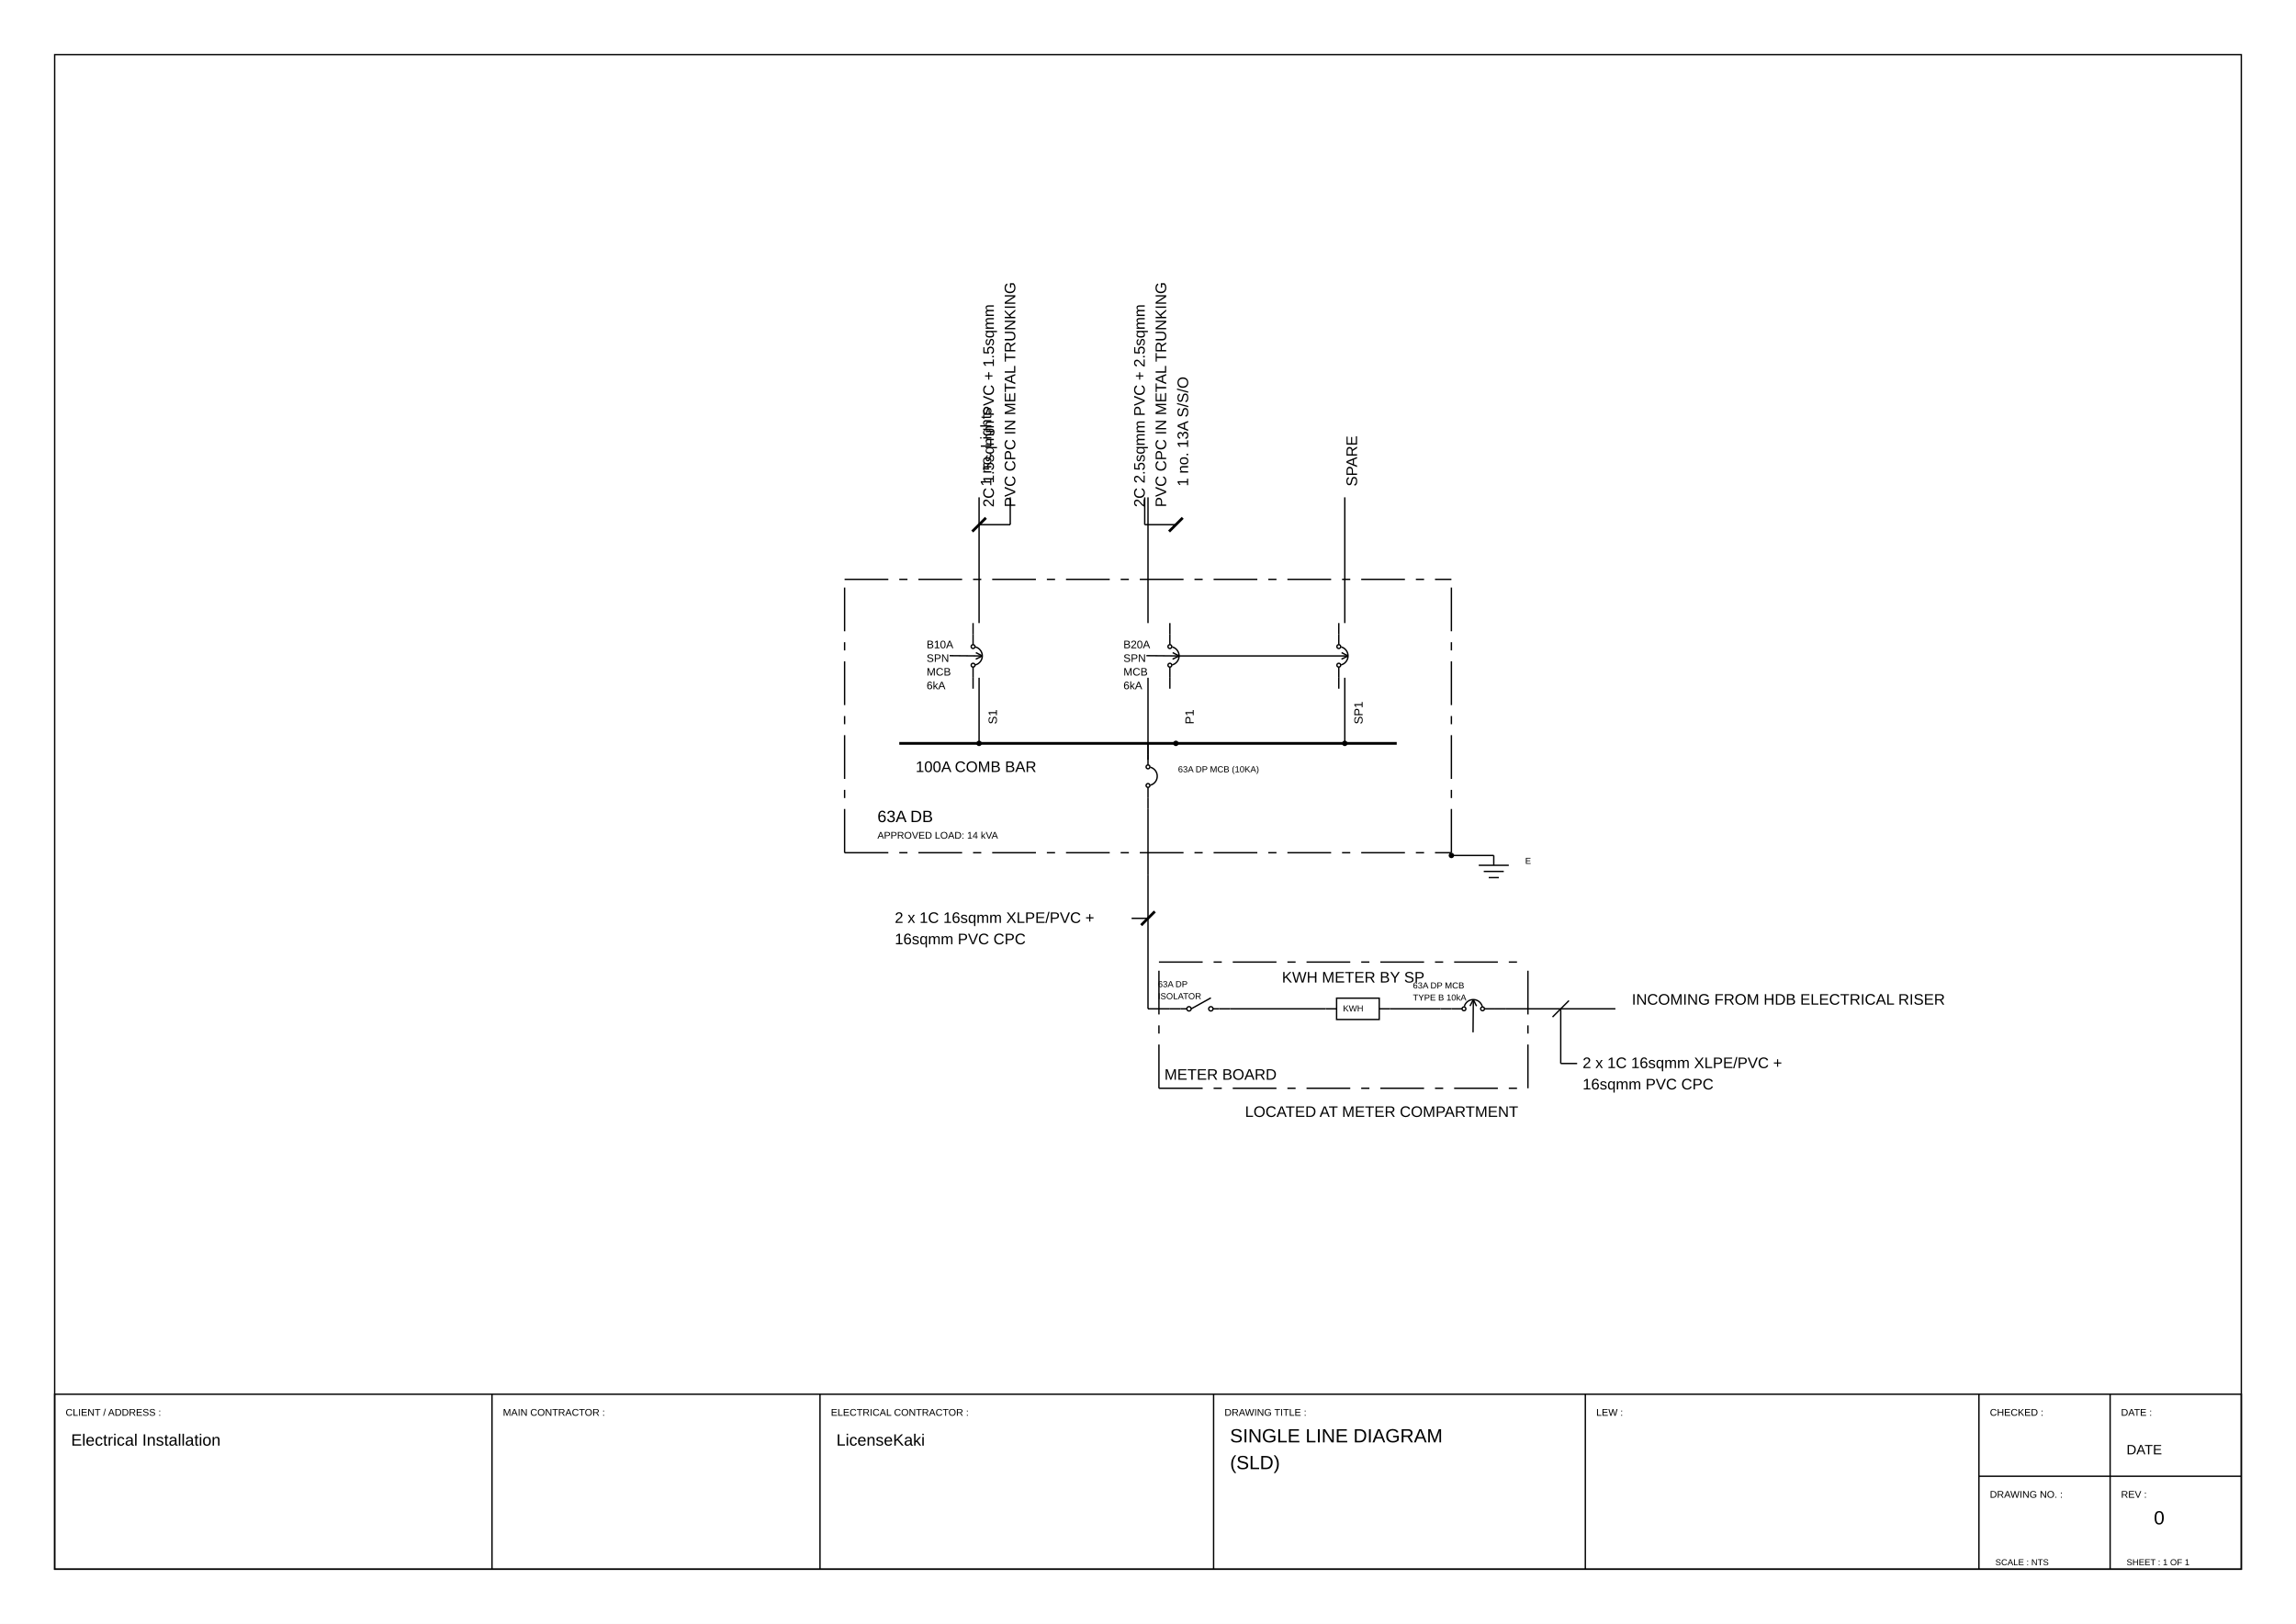
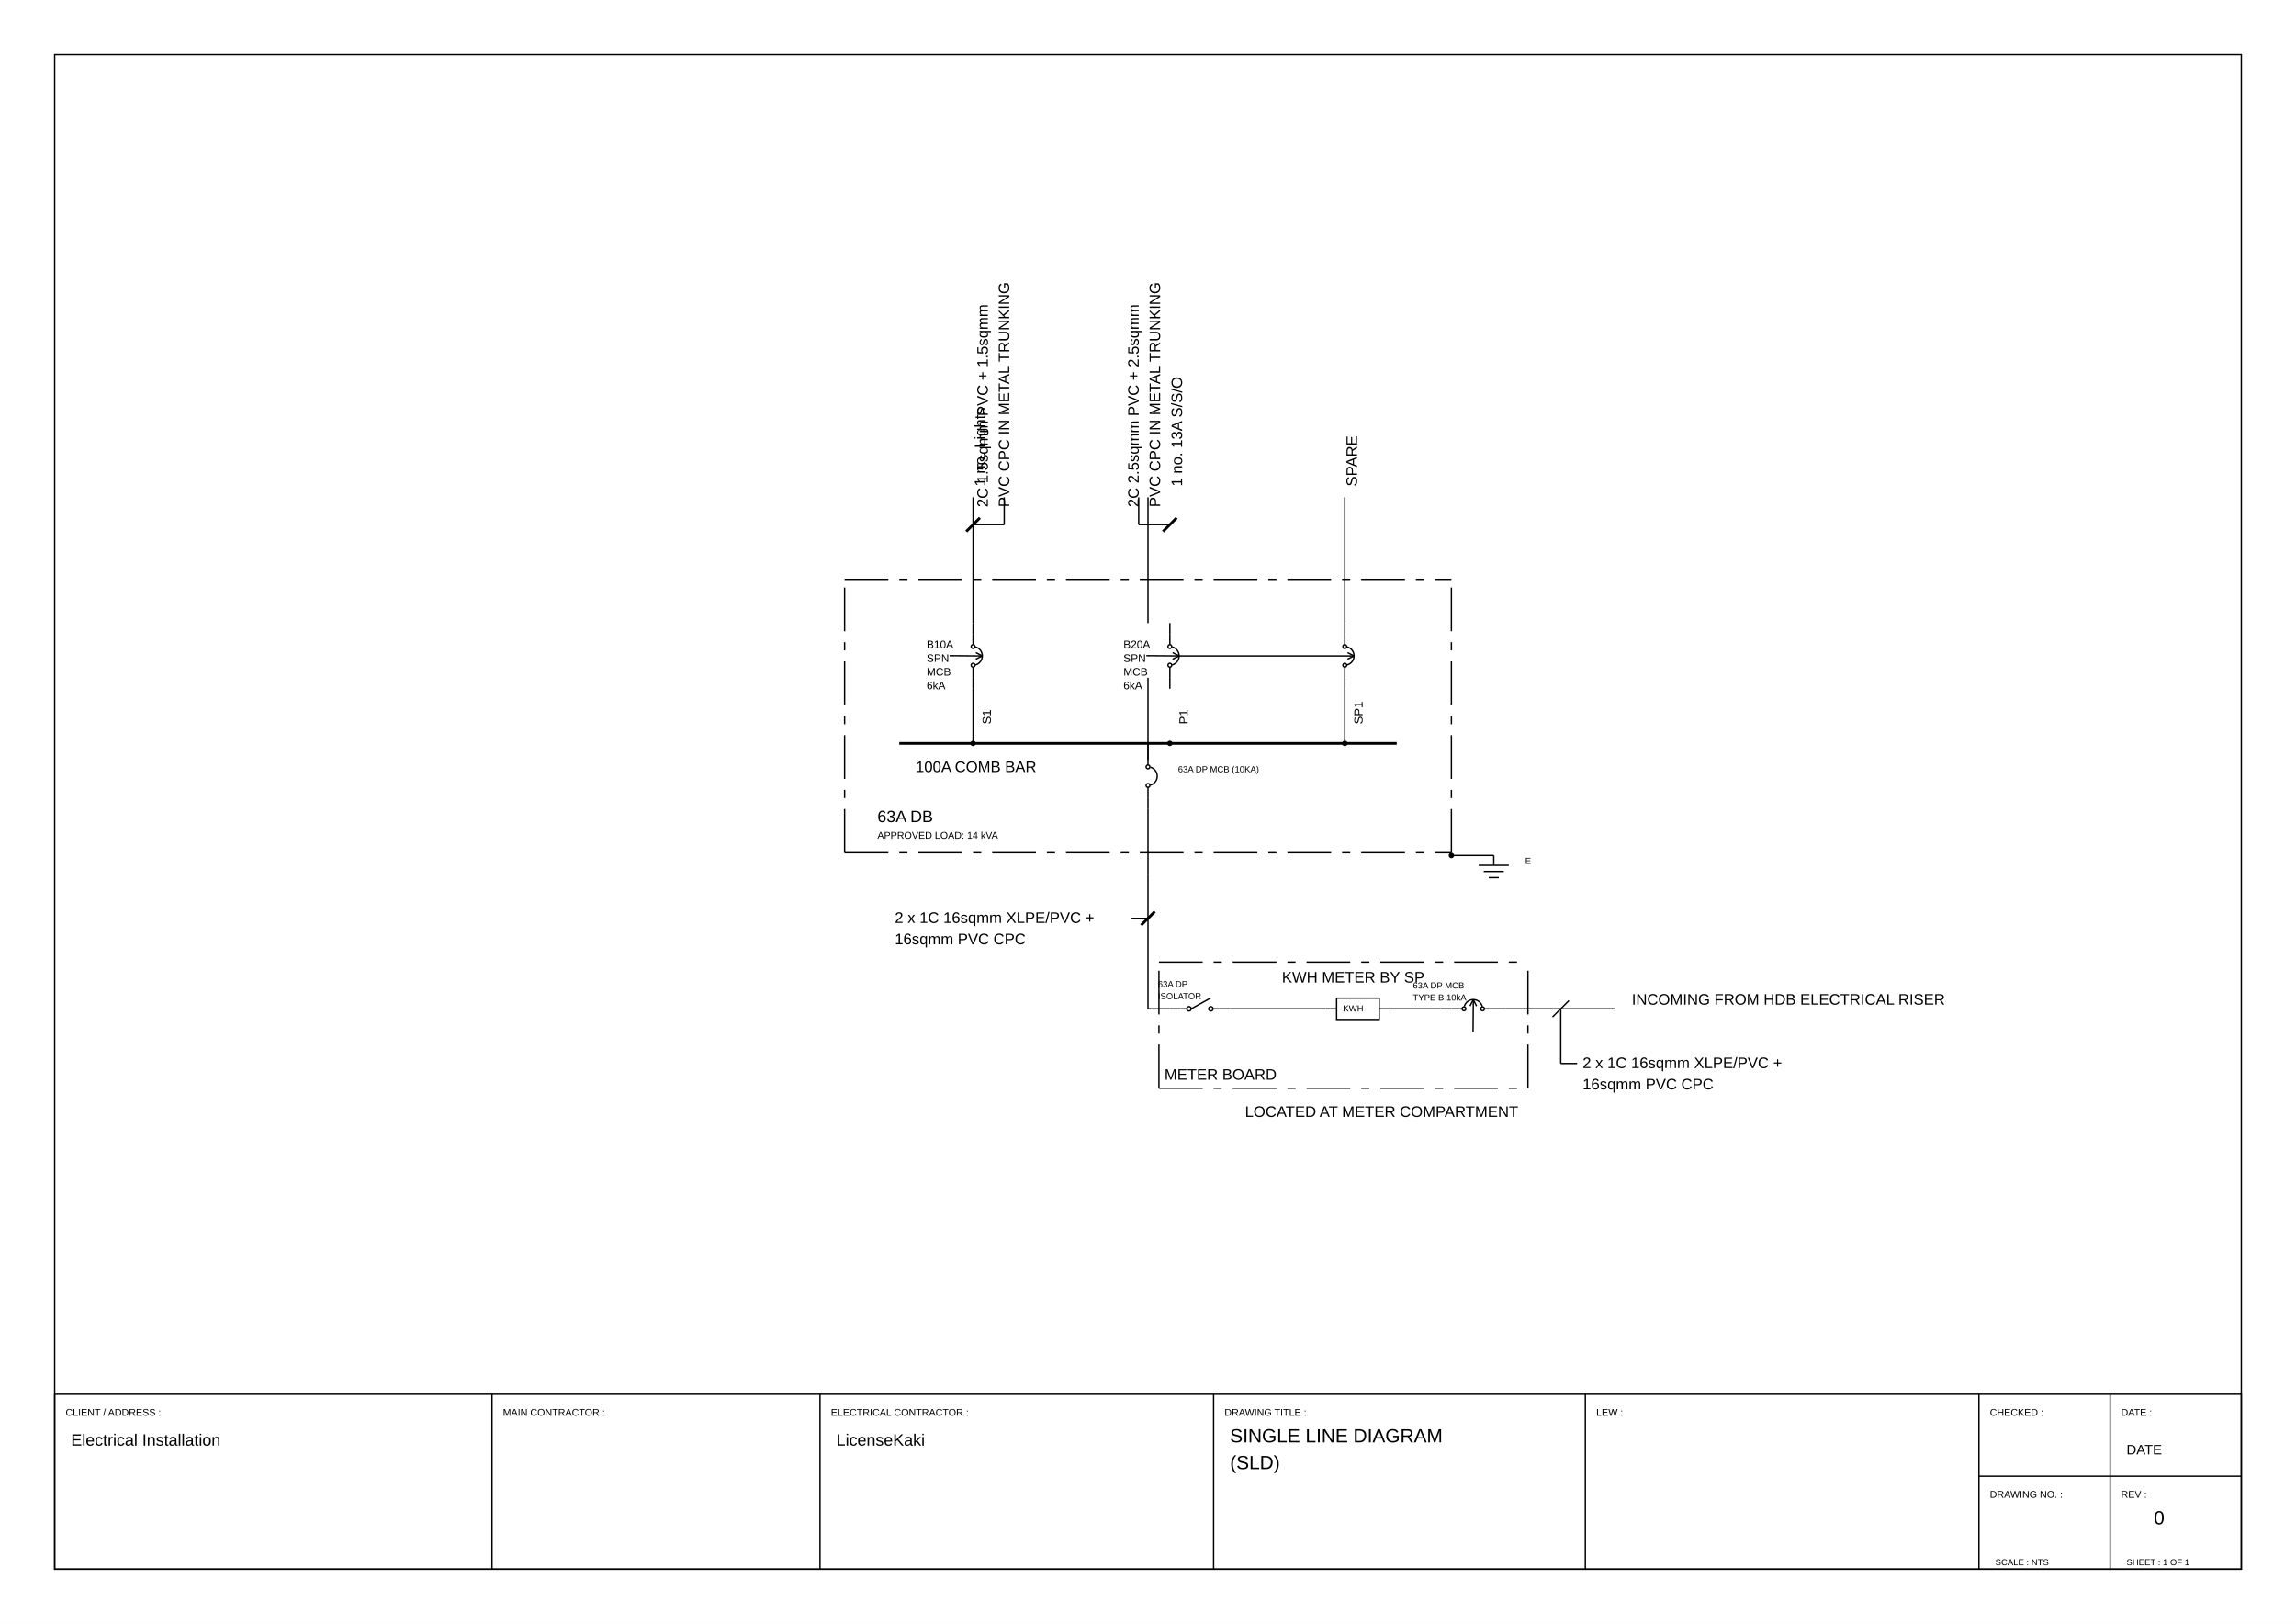
<svg xmlns="http://www.w3.org/2000/svg" viewBox="0 0 420.0 297.0" width="420.0mm" height="297.0mm">
  <rect width="420.0" height="297.0" fill="white" />
  <polygon points="10.00,287.00 410.00,287.00 410.00,10.00 10.00,10.00" stroke="#000000" stroke-width="0.25" fill="none" />
  <polygon points="10.00,287.00 410.00,287.00 410.00,255.00 10.00,255.00" stroke="#000000" stroke-width="0.25" fill="none" />
  <line x1="90.00" y1="255.00" x2="90.00" y2="287.00" stroke="#000000" stroke-width="0.25" fill="none" />
  <line x1="150.00" y1="255.00" x2="150.00" y2="287.00" stroke="#000000" stroke-width="0.25" fill="none" />
  <line x1="222.00" y1="255.00" x2="222.00" y2="287.00" stroke="#000000" stroke-width="0.25" fill="none" />
  <line x1="290.00" y1="255.00" x2="290.00" y2="287.00" stroke="#000000" stroke-width="0.25" fill="none" />
  <line x1="362.00" y1="255.00" x2="362.00" y2="287.00" stroke="#000000" stroke-width="0.25" fill="none" />
  <line x1="362.00" y1="270.00" x2="410.00" y2="270.00" stroke="#000000" stroke-width="0.25" fill="none" />
  <line x1="386.00" y1="255.00" x2="386.00" y2="287.00" stroke="#000000" stroke-width="0.25" fill="none" />
  <text x="12.00" y="258.94" font-family="Arial, Helvetica, sans-serif" font-size="1.8" fill="#000000">CLIENT / ADDRESS :</text>
  <text x="92.00" y="258.94" font-family="Arial, Helvetica, sans-serif" font-size="1.8" fill="#000000">MAIN CONTRACTOR :</text>
  <text x="152.00" y="258.94" font-family="Arial, Helvetica, sans-serif" font-size="1.8" fill="#000000">ELECTRICAL CONTRACTOR :</text>
  <text x="224.00" y="258.94" font-family="Arial, Helvetica, sans-serif" font-size="1.8" fill="#000000">DRAWING TITLE :</text>
  <text x="292.00" y="258.94" font-family="Arial, Helvetica, sans-serif" font-size="1.8" fill="#000000">LEW :</text>
  <text x="364.00" y="258.94" font-family="Arial, Helvetica, sans-serif" font-size="1.8" fill="#000000">CHECKED :</text>
  <text x="388.00" y="258.94" font-family="Arial, Helvetica, sans-serif" font-size="1.8" fill="#000000">DATE :</text>
  <text x="364.00" y="273.94" font-family="Arial, Helvetica, sans-serif" font-size="1.8" fill="#000000">DRAWING NO. :</text>
  <text x="388.00" y="273.94" font-family="Arial, Helvetica, sans-serif" font-size="1.8" fill="#000000">REV :</text>
  <circle cx="217.50" cy="184.51" r="0.40" stroke="#000000" stroke-width="0.25" fill="none" />
  <line x1="217.90" y1="184.51" x2="221.50" y2="182.51" stroke="#000000" stroke-width="0.25" fill="none" />
  <circle cx="221.50" cy="184.51" r="0.40" stroke="#000000" stroke-width="0.25" fill="none" />
  <line x1="221.90" y1="184.51" x2="223.00" y2="184.51" stroke="#000000" stroke-width="0.25" fill="none" />
  <line x1="216.00" y1="184.51" x2="217.10" y2="184.51" stroke="#000000" stroke-width="0.25" fill="none" />
  <line x1="223.00" y1="184.51" x2="225.00" y2="184.51" stroke="#000000" stroke-width="0.25" fill="none" />
  <line x1="216.00" y1="184.51" x2="214.00" y2="184.51" stroke="#000000" stroke-width="0.25" fill="none" />
  <text x="211.82" y="180.54" font-family="Arial, Helvetica, sans-serif" font-size="1.6" fill="#000000">
    <tspan x="211.82">63A DP</tspan>
    <tspan x="211.82" dy="2.2">ISOLATOR</tspan>
  </text>
  <polygon points="244.50,186.46 252.30,186.46 252.30,182.56 244.50,182.56" stroke="#000000" stroke-width="0.25" fill="none" />
  <text x="245.67" y="184.99" font-family="Arial, Helvetica, sans-serif" font-size="1.6" fill="#000000">KWH</text>
  <line x1="252.30" y1="184.51" x2="254.30" y2="184.51" stroke="#000000" stroke-width="0.25" fill="none" />
  <line x1="244.50" y1="184.51" x2="242.50" y2="184.51" stroke="#000000" stroke-width="0.25" fill="none" />
  <text x="234.50" y="179.70" font-family="Arial, Helvetica, sans-serif" font-size="2.8" fill="#000000">KWH METER BY SP</text>
  <circle cx="267.80" cy="184.51" r="0.35" stroke="#000000" stroke-width="0.25" fill="none" />
  <circle cx="271.20" cy="184.51" r="0.35" stroke="#000000" stroke-width="0.25" fill="none" />
  <path d="M 271.15,184.10 A 1.70,1.70 0 0,0 267.86,184.08" stroke="#000000" stroke-width="0.25" fill="none" />
  <line x1="269.46" y1="188.81" x2="269.51" y2="182.81" stroke="#000000" stroke-width="0.25" fill="none" />
  <line x1="269.51" y1="182.81" x2="270.10" y2="184.02" stroke="#000000" stroke-width="0.25" fill="none" />
  <line x1="269.51" y1="182.81" x2="268.90" y2="184.00" stroke="#000000" stroke-width="0.25" fill="none" />
  <line x1="271.55" y1="184.51" x2="273.50" y2="184.51" stroke="#000000" stroke-width="0.25" fill="none" />
  <line x1="265.50" y1="184.51" x2="267.45" y2="184.51" stroke="#000000" stroke-width="0.25" fill="none" />
  <line x1="273.50" y1="184.51" x2="275.50" y2="184.51" stroke="#000000" stroke-width="0.25" fill="none" />
  <line x1="265.50" y1="184.51" x2="263.50" y2="184.51" stroke="#000000" stroke-width="0.25" fill="none" />
  <text x="258.46" y="180.79" font-family="Arial, Helvetica, sans-serif" font-size="1.6" fill="#000000">
    <tspan x="258.46">63A DP MCB</tspan>
    <tspan x="258.46" dy="2.2">TYPE B 10kA</tspan>
  </text>
  <text x="298.50" y="183.75" font-family="Arial, Helvetica, sans-serif" font-size="2.8" fill="#000000">INCOMING FROM HDB ELECTRICAL RISER</text>
  <text x="289.50" y="195.35" font-family="Arial, Helvetica, sans-serif" font-size="2.8" fill="#000000">
    <tspan x="289.50">2 x 1C 16sqmm XLPE/PVC +</tspan>
    <tspan x="289.50" dy="3.9">16sqmm PVC CPC</tspan>
  </text>
  <text x="163.68" y="168.80" font-family="Arial, Helvetica, sans-serif" font-size="2.8" fill="#000000">
    <tspan x="163.68">2 x 1C 16sqmm XLPE/PVC +</tspan>
    <tspan x="163.68" dy="3.9">16sqmm PVC CPC</tspan>
  </text>
  <text x="213.00" y="197.48" font-family="Arial, Helvetica, sans-serif" font-size="2.8" fill="#000000">METER BOARD</text>
  <text x="227.75" y="204.28" font-family="Arial, Helvetica, sans-serif" font-size="2.8" fill="#000000">LOCATED AT METER COMPARTMENT</text>
  <circle cx="210.00" cy="143.66" r="0.35" stroke="#000000" stroke-width="0.25" fill="none" />
  <circle cx="210.00" cy="140.26" r="0.35" stroke="#000000" stroke-width="0.25" fill="none" />
  <path d="M 210.41,143.61 A 1.70,1.70 0 0,0 210.43,140.32" stroke="#000000" stroke-width="0.25" fill="none" />
  <line x1="210.00" y1="139.91" x2="210.00" y2="137.96" stroke="#000000" stroke-width="0.25" fill="none" />
  <line x1="210.00" y1="145.96" x2="210.00" y2="144.01" stroke="#000000" stroke-width="0.25" fill="none" />
  <line x1="210.00" y1="137.96" x2="210.00" y2="135.96" stroke="#000000" stroke-width="0.25" fill="none" />
  <line x1="210.00" y1="145.96" x2="210.00" y2="147.96" stroke="#000000" stroke-width="0.25" fill="none" />
  <text x="215.50" y="141.24" font-family="Arial, Helvetica, sans-serif" font-size="1.6" fill="#000000">63A DP MCB (10KA)</text>
  <line x1="164.50" y1="135.96" x2="255.50" y2="135.96" stroke="#000000" stroke-width="0.50" fill="none" />
  <text x="167.50" y="141.20" font-family="Arial, Helvetica, sans-serif" font-size="2.8" fill="#000000">100A COMB BAR</text>
-   <text x="180.60" y="134.22" font-family="Arial, Helvetica, sans-serif" font-size="2.2" fill="#000000" transform="rotate(-90.0,180.60,132.46)">S1</text>
+   <text x="179.50" y="134.22" font-family="Arial, Helvetica, sans-serif" font-size="2.2" fill="#000000" transform="rotate(-90.0,179.50,132.46)">S1</text>
  <circle cx="178.00" cy="121.66" r="0.35" stroke="#000000" stroke-width="0.25" fill="none" />
  <circle cx="178.00" cy="118.26" r="0.35" stroke="#000000" stroke-width="0.25" fill="none" />
  <path d="M 178.41,121.61 A 1.70,1.70 0 0,0 178.43,118.32" stroke="#000000" stroke-width="0.25" fill="none" />
  <line x1="173.70" y1="119.92" x2="179.70" y2="119.97" stroke="#000000" stroke-width="0.25" fill="none" />
  <line x1="179.70" y1="119.97" x2="178.49" y2="120.56" stroke="#000000" stroke-width="0.25" fill="none" />
  <line x1="179.70" y1="119.97" x2="178.51" y2="119.36" stroke="#000000" stroke-width="0.25" fill="none" />
  <line x1="178.00" y1="117.91" x2="178.00" y2="115.96" stroke="#000000" stroke-width="0.25" fill="none" />
  <line x1="178.00" y1="123.96" x2="178.00" y2="122.01" stroke="#000000" stroke-width="0.25" fill="none" />
  <line x1="178.00" y1="115.96" x2="178.00" y2="113.96" stroke="#000000" stroke-width="0.25" fill="none" />
  <line x1="178.00" y1="123.96" x2="178.00" y2="125.96" stroke="#000000" stroke-width="0.25" fill="none" />
  <text x="169.50" y="118.56" font-family="Arial, Helvetica, sans-serif" font-size="2.0" fill="#000000">B10A</text>
  <text x="169.50" y="121.06" font-family="Arial, Helvetica, sans-serif" font-size="2.0" fill="#000000">SPN</text>
  <text x="169.50" y="123.56" font-family="Arial, Helvetica, sans-serif" font-size="2.0" fill="#000000">MCB</text>
  <text x="169.50" y="126.06" font-family="Arial, Helvetica, sans-serif" font-size="2.0" fill="#000000">6kA</text>
-   <text x="179.10" y="91.20" font-family="Arial, Helvetica, sans-serif" font-size="2.8" fill="#000000" transform="rotate(-90.0,179.10,88.96)">1 no. Lights</text>
-   <text x="216.60" y="134.22" font-family="Arial, Helvetica, sans-serif" font-size="2.2" fill="#000000" transform="rotate(-90.0,216.60,132.46)">P1</text>
+   <text x="178.00" y="91.20" font-family="Arial, Helvetica, sans-serif" font-size="2.8" fill="#000000" transform="rotate(-90.0,178.00,88.96)">1 no. Lights</text>
+   <text x="215.50" y="134.22" font-family="Arial, Helvetica, sans-serif" font-size="2.2" fill="#000000" transform="rotate(-90.0,215.50,132.46)">P1</text>
  <circle cx="214.00" cy="121.66" r="0.35" stroke="#000000" stroke-width="0.25" fill="none" />
  <circle cx="214.00" cy="118.26" r="0.35" stroke="#000000" stroke-width="0.25" fill="none" />
  <path d="M 214.41,121.61 A 1.70,1.70 0 0,0 214.43,118.32" stroke="#000000" stroke-width="0.25" fill="none" />
  <line x1="209.70" y1="119.92" x2="215.70" y2="119.97" stroke="#000000" stroke-width="0.25" fill="none" />
  <line x1="215.70" y1="119.97" x2="214.49" y2="120.56" stroke="#000000" stroke-width="0.25" fill="none" />
  <line x1="215.70" y1="119.97" x2="214.51" y2="119.36" stroke="#000000" stroke-width="0.25" fill="none" />
  <line x1="214.00" y1="117.91" x2="214.00" y2="115.96" stroke="#000000" stroke-width="0.25" fill="none" />
  <line x1="214.00" y1="123.96" x2="214.00" y2="122.01" stroke="#000000" stroke-width="0.25" fill="none" />
  <line x1="214.00" y1="115.96" x2="214.00" y2="113.96" stroke="#000000" stroke-width="0.25" fill="none" />
  <line x1="214.00" y1="123.96" x2="214.00" y2="125.96" stroke="#000000" stroke-width="0.25" fill="none" />
  <text x="205.50" y="118.56" font-family="Arial, Helvetica, sans-serif" font-size="2.0" fill="#000000">B20A</text>
  <text x="205.50" y="121.06" font-family="Arial, Helvetica, sans-serif" font-size="2.0" fill="#000000">SPN</text>
  <text x="205.50" y="123.56" font-family="Arial, Helvetica, sans-serif" font-size="2.0" fill="#000000">MCB</text>
  <text x="205.50" y="126.06" font-family="Arial, Helvetica, sans-serif" font-size="2.0" fill="#000000">6kA</text>
-   <text x="215.10" y="91.20" font-family="Arial, Helvetica, sans-serif" font-size="2.8" fill="#000000" transform="rotate(-90.0,215.10,88.96)">1 no. 13A S/S/O</text>
+   <text x="214.00" y="91.20" font-family="Arial, Helvetica, sans-serif" font-size="2.8" fill="#000000" transform="rotate(-90.0,214.00,88.96)">1 no. 13A S/S/O</text>
  <text x="247.50" y="134.22" font-family="Arial, Helvetica, sans-serif" font-size="2.2" fill="#000000" transform="rotate(-90.0,247.50,132.46)">SP1</text>
-   <circle cx="244.90" cy="121.66" r="0.35" stroke="#000000" stroke-width="0.25" fill="none" />
-   <circle cx="244.90" cy="118.26" r="0.35" stroke="#000000" stroke-width="0.25" fill="none" />
-   <path d="M 245.31,121.61 A 1.70,1.70 0 0,0 245.33,118.32" stroke="#000000" stroke-width="0.25" fill="none" />
-   <line x1="244.90" y1="117.91" x2="244.90" y2="115.96" stroke="#000000" stroke-width="0.25" fill="none" />
-   <line x1="244.90" y1="123.96" x2="244.90" y2="122.01" stroke="#000000" stroke-width="0.25" fill="none" />
-   <line x1="244.90" y1="115.96" x2="244.90" y2="113.96" stroke="#000000" stroke-width="0.25" fill="none" />
-   <line x1="244.90" y1="123.96" x2="244.90" y2="125.96" stroke="#000000" stroke-width="0.25" fill="none" />
-   <line x1="215.70" y1="119.97" x2="246.60" y2="119.97" stroke="#000000" stroke-width="0.25" fill="none" />
-   <line x1="246.60" y1="119.97" x2="245.39" y2="120.56" stroke="#000000" stroke-width="0.25" fill="none" />
-   <line x1="246.60" y1="119.97" x2="245.41" y2="119.36" stroke="#000000" stroke-width="0.25" fill="none" />
+   <circle cx="246.00" cy="121.66" r="0.35" stroke="#000000" stroke-width="0.25" fill="none" />
+   <circle cx="246.00" cy="118.26" r="0.35" stroke="#000000" stroke-width="0.25" fill="none" />
+   <path d="M 246.41,121.61 A 1.70,1.70 0 0,0 246.43,118.32" stroke="#000000" stroke-width="0.25" fill="none" />
+   <line x1="246.00" y1="117.91" x2="246.00" y2="115.96" stroke="#000000" stroke-width="0.25" fill="none" />
+   <line x1="246.00" y1="123.96" x2="246.00" y2="122.01" stroke="#000000" stroke-width="0.25" fill="none" />
+   <line x1="246.00" y1="115.96" x2="246.00" y2="113.96" stroke="#000000" stroke-width="0.25" fill="none" />
+   <line x1="246.00" y1="123.96" x2="246.00" y2="125.96" stroke="#000000" stroke-width="0.25" fill="none" />
+   <line x1="215.70" y1="119.97" x2="247.70" y2="119.97" stroke="#000000" stroke-width="0.25" fill="none" />
+   <line x1="247.70" y1="119.97" x2="246.49" y2="120.56" stroke="#000000" stroke-width="0.25" fill="none" />
+   <line x1="247.70" y1="119.97" x2="246.51" y2="119.36" stroke="#000000" stroke-width="0.25" fill="none" />
  <text x="246.00" y="91.20" font-family="Arial, Helvetica, sans-serif" font-size="2.8" fill="#000000" transform="rotate(-90.0,246.00,88.96)">SPARE</text>
-   <text x="181.80" y="92.76" font-family="Arial, Helvetica, sans-serif" font-size="2.8" fill="#000000" transform="rotate(-90.0,181.80,92.76)">2C 1.5sqmm PVC + 1.5sqmm</text>
-   <text x="185.72" y="92.76" font-family="Arial, Helvetica, sans-serif" font-size="2.8" fill="#000000" transform="rotate(-90.0,185.72,92.76)">PVC CPC IN METAL TRUNKING</text>
-   <text x="209.40" y="92.76" font-family="Arial, Helvetica, sans-serif" font-size="2.8" fill="#000000" transform="rotate(-90.0,209.40,92.76)">2C 2.5sqmm PVC + 2.5sqmm</text>
-   <text x="213.32" y="92.76" font-family="Arial, Helvetica, sans-serif" font-size="2.8" fill="#000000" transform="rotate(-90.0,213.32,92.76)">PVC CPC IN METAL TRUNKING</text>
+   <text x="180.70" y="92.76" font-family="Arial, Helvetica, sans-serif" font-size="2.8" fill="#000000" transform="rotate(-90.0,180.70,92.76)">2C 1.5sqmm PVC + 1.5sqmm</text>
+   <text x="184.62" y="92.76" font-family="Arial, Helvetica, sans-serif" font-size="2.8" fill="#000000" transform="rotate(-90.0,184.62,92.76)">PVC CPC IN METAL TRUNKING</text>
+   <text x="208.30" y="92.76" font-family="Arial, Helvetica, sans-serif" font-size="2.8" fill="#000000" transform="rotate(-90.0,208.30,92.76)">2C 2.5sqmm PVC + 2.5sqmm</text>
+   <text x="212.22" y="92.76" font-family="Arial, Helvetica, sans-serif" font-size="2.8" fill="#000000" transform="rotate(-90.0,212.22,92.76)">PVC CPC IN METAL TRUNKING</text>
  <text x="160.50" y="150.36" font-family="Arial, Helvetica, sans-serif" font-size="3.0" fill="#000000">63A DB</text>
  <text x="160.50" y="153.40" font-family="Arial, Helvetica, sans-serif" font-size="1.8" fill="#000000">APPROVED LOAD: 14 kVA</text>
  <line x1="273.25" y1="156.46" x2="273.25" y2="158.26" stroke="#000000" stroke-width="0.25" fill="none" />
  <line x1="270.50" y1="158.26" x2="276.00" y2="158.26" stroke="#000000" stroke-width="0.25" fill="none" />
  <line x1="271.42" y1="159.38" x2="275.08" y2="159.38" stroke="#000000" stroke-width="0.25" fill="none" />
  <line x1="272.33" y1="160.51" x2="274.17" y2="160.51" stroke="#000000" stroke-width="0.25" fill="none" />
  <text x="279.00" y="157.99" font-family="Arial, Helvetica, sans-serif" font-size="1.6" fill="#000000">E</text>
  <line x1="210.00" y1="184.51" x2="214.00" y2="184.51" stroke="#000000" stroke-width="0.25" fill="none" />
  <line x1="225.00" y1="184.51" x2="242.50" y2="184.51" stroke="#000000" stroke-width="0.25" fill="none" />
  <line x1="254.30" y1="184.51" x2="263.50" y2="184.51" stroke="#000000" stroke-width="0.25" fill="none" />
  <line x1="275.50" y1="184.51" x2="295.50" y2="184.51" stroke="#000000" stroke-width="0.25" fill="none" />
  <line x1="284.00" y1="186.01" x2="287.00" y2="183.01" stroke="#000000" stroke-width="0.25" fill="none" />
  <line x1="285.50" y1="184.51" x2="285.50" y2="194.51" stroke="#000000" stroke-width="0.25" fill="none" />
  <line x1="285.50" y1="194.51" x2="288.50" y2="194.51" stroke="#000000" stroke-width="0.25" fill="none" />
  <line x1="210.00" y1="184.51" x2="210.00" y2="159.96" stroke="#000000" stroke-width="0.25" fill="none" />
  <line x1="210.00" y1="167.96" x2="207.00" y2="167.96" stroke="#000000" stroke-width="0.25" fill="none" />
  <line x1="210.00" y1="159.96" x2="210.00" y2="147.96" stroke="#000000" stroke-width="0.25" fill="none" />
  <line x1="210.00" y1="138.96" x2="210.00" y2="135.96" stroke="#000000" stroke-width="0.25" fill="none" />
-   <line x1="179.10" y1="135.96" x2="179.10" y2="123.96" stroke="#000000" stroke-width="0.25" fill="none" />
-   <line x1="179.10" y1="113.96" x2="179.10" y2="90.96" stroke="#000000" stroke-width="0.25" fill="none" />
+   <line x1="178.00" y1="135.96" x2="178.00" y2="125.96" stroke="#000000" stroke-width="0.25" fill="none" />
+   <line x1="178.00" y1="113.96" x2="178.00" y2="90.96" stroke="#000000" stroke-width="0.25" fill="none" />
  <line x1="210.00" y1="135.96" x2="210.00" y2="123.96" stroke="#000000" stroke-width="0.25" fill="none" />
  <line x1="210.00" y1="113.96" x2="210.00" y2="90.96" stroke="#000000" stroke-width="0.25" fill="none" />
-   <line x1="246.00" y1="135.96" x2="246.00" y2="123.96" stroke="#000000" stroke-width="0.25" fill="none" />
+   <line x1="246.00" y1="135.96" x2="246.00" y2="125.96" stroke="#000000" stroke-width="0.25" fill="none" />
  <line x1="246.00" y1="113.96" x2="246.00" y2="90.96" stroke="#000000" stroke-width="0.25" fill="none" />
-   <line x1="184.80" y1="95.96" x2="179.10" y2="95.96" stroke="#000000" stroke-width="0.25" fill="none" />
-   <line x1="184.80" y1="95.96" x2="184.80" y2="90.96" stroke="#000000" stroke-width="0.25" fill="none" />
-   <line x1="215.10" y1="95.96" x2="209.40" y2="95.96" stroke="#000000" stroke-width="0.25" fill="none" />
-   <line x1="209.40" y1="95.96" x2="209.40" y2="90.96" stroke="#000000" stroke-width="0.25" fill="none" />
+   <line x1="183.70" y1="95.96" x2="178.00" y2="95.96" stroke="#000000" stroke-width="0.25" fill="none" />
+   <line x1="183.70" y1="95.96" x2="183.70" y2="90.96" stroke="#000000" stroke-width="0.25" fill="none" />
+   <line x1="214.00" y1="95.96" x2="208.30" y2="95.96" stroke="#000000" stroke-width="0.25" fill="none" />
+   <line x1="208.30" y1="95.96" x2="208.30" y2="90.96" stroke="#000000" stroke-width="0.25" fill="none" />
  <line x1="265.50" y1="156.46" x2="273.25" y2="156.46" stroke="#000000" stroke-width="0.25" fill="none" />
  <line x1="208.75" y1="169.21" x2="211.25" y2="166.71" stroke="#000000" stroke-width="0.50" fill="none" />
-   <line x1="177.85" y1="97.21" x2="180.35" y2="94.71" stroke="#000000" stroke-width="0.50" fill="none" />
-   <line x1="213.85" y1="97.21" x2="216.35" y2="94.71" stroke="#000000" stroke-width="0.50" fill="none" />
+   <line x1="176.75" y1="97.21" x2="179.25" y2="94.71" stroke="#000000" stroke-width="0.50" fill="none" />
+   <line x1="212.75" y1="97.21" x2="215.25" y2="94.71" stroke="#000000" stroke-width="0.50" fill="none" />
  <line x1="212.00" y1="199.04" x2="220.00" y2="199.04" stroke="#000000" stroke-width="0.25" fill="none" />
  <line x1="222.00" y1="199.04" x2="223.50" y2="199.04" stroke="#000000" stroke-width="0.25" fill="none" />
  <line x1="225.50" y1="199.04" x2="233.50" y2="199.04" stroke="#000000" stroke-width="0.25" fill="none" />
  <line x1="235.50" y1="199.04" x2="237.00" y2="199.04" stroke="#000000" stroke-width="0.25" fill="none" />
  <line x1="239.00" y1="199.04" x2="247.00" y2="199.04" stroke="#000000" stroke-width="0.25" fill="none" />
  <line x1="249.00" y1="199.04" x2="250.50" y2="199.04" stroke="#000000" stroke-width="0.25" fill="none" />
  <line x1="252.50" y1="199.04" x2="260.50" y2="199.04" stroke="#000000" stroke-width="0.25" fill="none" />
  <line x1="262.50" y1="199.04" x2="264.00" y2="199.04" stroke="#000000" stroke-width="0.25" fill="none" />
  <line x1="266.00" y1="199.04" x2="274.00" y2="199.04" stroke="#000000" stroke-width="0.25" fill="none" />
  <line x1="276.00" y1="199.04" x2="277.50" y2="199.04" stroke="#000000" stroke-width="0.25" fill="none" />
  <line x1="212.00" y1="175.96" x2="220.00" y2="175.96" stroke="#000000" stroke-width="0.25" fill="none" />
  <line x1="222.00" y1="175.96" x2="223.50" y2="175.96" stroke="#000000" stroke-width="0.25" fill="none" />
  <line x1="225.50" y1="175.96" x2="233.50" y2="175.96" stroke="#000000" stroke-width="0.25" fill="none" />
  <line x1="235.50" y1="175.96" x2="237.00" y2="175.96" stroke="#000000" stroke-width="0.25" fill="none" />
  <line x1="239.00" y1="175.96" x2="247.00" y2="175.96" stroke="#000000" stroke-width="0.25" fill="none" />
  <line x1="249.00" y1="175.96" x2="250.50" y2="175.96" stroke="#000000" stroke-width="0.25" fill="none" />
  <line x1="252.50" y1="175.96" x2="260.50" y2="175.96" stroke="#000000" stroke-width="0.25" fill="none" />
  <line x1="262.50" y1="175.96" x2="264.00" y2="175.96" stroke="#000000" stroke-width="0.25" fill="none" />
  <line x1="266.00" y1="175.96" x2="274.00" y2="175.96" stroke="#000000" stroke-width="0.25" fill="none" />
  <line x1="276.00" y1="175.96" x2="277.50" y2="175.96" stroke="#000000" stroke-width="0.25" fill="none" />
  <line x1="212.00" y1="199.04" x2="212.00" y2="191.04" stroke="#000000" stroke-width="0.25" fill="none" />
  <line x1="212.00" y1="189.04" x2="212.00" y2="187.54" stroke="#000000" stroke-width="0.25" fill="none" />
  <line x1="212.00" y1="185.54" x2="212.00" y2="177.54" stroke="#000000" stroke-width="0.25" fill="none" />
  <line x1="279.50" y1="199.04" x2="279.50" y2="191.04" stroke="#000000" stroke-width="0.25" fill="none" />
  <line x1="279.50" y1="189.04" x2="279.50" y2="187.54" stroke="#000000" stroke-width="0.25" fill="none" />
  <line x1="279.50" y1="185.54" x2="279.50" y2="177.54" stroke="#000000" stroke-width="0.25" fill="none" />
  <line x1="154.50" y1="155.96" x2="162.50" y2="155.96" stroke="#000000" stroke-width="0.25" fill="none" />
  <line x1="164.50" y1="155.96" x2="166.00" y2="155.96" stroke="#000000" stroke-width="0.25" fill="none" />
  <line x1="168.00" y1="155.96" x2="176.00" y2="155.96" stroke="#000000" stroke-width="0.25" fill="none" />
  <line x1="178.00" y1="155.96" x2="179.50" y2="155.96" stroke="#000000" stroke-width="0.25" fill="none" />
  <line x1="181.50" y1="155.96" x2="189.50" y2="155.96" stroke="#000000" stroke-width="0.25" fill="none" />
  <line x1="191.50" y1="155.96" x2="193.00" y2="155.96" stroke="#000000" stroke-width="0.25" fill="none" />
  <line x1="195.00" y1="155.96" x2="203.00" y2="155.96" stroke="#000000" stroke-width="0.25" fill="none" />
  <line x1="205.00" y1="155.96" x2="206.50" y2="155.96" stroke="#000000" stroke-width="0.25" fill="none" />
  <line x1="208.50" y1="155.96" x2="216.50" y2="155.96" stroke="#000000" stroke-width="0.25" fill="none" />
  <line x1="218.50" y1="155.96" x2="220.00" y2="155.96" stroke="#000000" stroke-width="0.25" fill="none" />
  <line x1="222.00" y1="155.96" x2="230.00" y2="155.96" stroke="#000000" stroke-width="0.25" fill="none" />
  <line x1="232.00" y1="155.96" x2="233.50" y2="155.96" stroke="#000000" stroke-width="0.25" fill="none" />
  <line x1="235.50" y1="155.96" x2="243.50" y2="155.96" stroke="#000000" stroke-width="0.25" fill="none" />
  <line x1="245.50" y1="155.96" x2="247.00" y2="155.96" stroke="#000000" stroke-width="0.25" fill="none" />
  <line x1="249.00" y1="155.96" x2="257.00" y2="155.96" stroke="#000000" stroke-width="0.25" fill="none" />
  <line x1="259.00" y1="155.96" x2="260.50" y2="155.96" stroke="#000000" stroke-width="0.25" fill="none" />
  <line x1="262.50" y1="155.96" x2="265.50" y2="155.96" stroke="#000000" stroke-width="0.25" fill="none" />
  <line x1="154.50" y1="105.96" x2="162.50" y2="105.96" stroke="#000000" stroke-width="0.25" fill="none" />
  <line x1="164.50" y1="105.96" x2="166.00" y2="105.96" stroke="#000000" stroke-width="0.25" fill="none" />
  <line x1="168.00" y1="105.96" x2="176.00" y2="105.96" stroke="#000000" stroke-width="0.25" fill="none" />
  <line x1="178.00" y1="105.96" x2="179.50" y2="105.96" stroke="#000000" stroke-width="0.25" fill="none" />
  <line x1="181.50" y1="105.96" x2="189.50" y2="105.96" stroke="#000000" stroke-width="0.25" fill="none" />
  <line x1="191.50" y1="105.96" x2="193.00" y2="105.96" stroke="#000000" stroke-width="0.25" fill="none" />
  <line x1="195.00" y1="105.96" x2="203.00" y2="105.96" stroke="#000000" stroke-width="0.25" fill="none" />
  <line x1="205.00" y1="105.96" x2="206.50" y2="105.96" stroke="#000000" stroke-width="0.25" fill="none" />
  <line x1="208.50" y1="105.96" x2="216.50" y2="105.96" stroke="#000000" stroke-width="0.25" fill="none" />
  <line x1="218.50" y1="105.96" x2="220.00" y2="105.96" stroke="#000000" stroke-width="0.25" fill="none" />
  <line x1="222.00" y1="105.96" x2="230.00" y2="105.96" stroke="#000000" stroke-width="0.25" fill="none" />
  <line x1="232.00" y1="105.96" x2="233.50" y2="105.96" stroke="#000000" stroke-width="0.25" fill="none" />
  <line x1="235.50" y1="105.96" x2="243.50" y2="105.96" stroke="#000000" stroke-width="0.25" fill="none" />
  <line x1="245.50" y1="105.96" x2="247.00" y2="105.96" stroke="#000000" stroke-width="0.25" fill="none" />
  <line x1="249.00" y1="105.96" x2="257.00" y2="105.96" stroke="#000000" stroke-width="0.25" fill="none" />
  <line x1="259.00" y1="105.96" x2="260.50" y2="105.96" stroke="#000000" stroke-width="0.25" fill="none" />
  <line x1="262.50" y1="105.96" x2="265.50" y2="105.96" stroke="#000000" stroke-width="0.25" fill="none" />
  <line x1="154.50" y1="155.96" x2="154.50" y2="147.96" stroke="#000000" stroke-width="0.25" fill="none" />
  <line x1="154.50" y1="145.96" x2="154.50" y2="144.46" stroke="#000000" stroke-width="0.25" fill="none" />
  <line x1="154.50" y1="142.46" x2="154.50" y2="134.46" stroke="#000000" stroke-width="0.25" fill="none" />
  <line x1="154.50" y1="132.46" x2="154.50" y2="130.96" stroke="#000000" stroke-width="0.25" fill="none" />
  <line x1="154.50" y1="128.96" x2="154.50" y2="120.96" stroke="#000000" stroke-width="0.25" fill="none" />
  <line x1="154.50" y1="118.96" x2="154.50" y2="117.46" stroke="#000000" stroke-width="0.25" fill="none" />
  <line x1="154.50" y1="115.46" x2="154.50" y2="107.46" stroke="#000000" stroke-width="0.25" fill="none" />
  <line x1="265.50" y1="155.96" x2="265.50" y2="147.96" stroke="#000000" stroke-width="0.25" fill="none" />
  <line x1="265.50" y1="145.96" x2="265.50" y2="144.46" stroke="#000000" stroke-width="0.25" fill="none" />
  <line x1="265.50" y1="142.46" x2="265.50" y2="134.46" stroke="#000000" stroke-width="0.25" fill="none" />
  <line x1="265.50" y1="132.46" x2="265.50" y2="130.96" stroke="#000000" stroke-width="0.25" fill="none" />
  <line x1="265.50" y1="128.96" x2="265.50" y2="120.96" stroke="#000000" stroke-width="0.25" fill="none" />
  <line x1="265.50" y1="118.96" x2="265.50" y2="117.46" stroke="#000000" stroke-width="0.25" fill="none" />
  <line x1="265.50" y1="115.46" x2="265.50" y2="107.46" stroke="#000000" stroke-width="0.25" fill="none" />
-   <circle cx="179.10" cy="135.96" r="0.50" fill="rgb(0,0,0)" stroke="none" />
-   <circle cx="215.10" cy="135.96" r="0.50" fill="rgb(0,0,0)" stroke="none" />
+   <circle cx="178.00" cy="135.96" r="0.50" fill="rgb(0,0,0)" stroke="none" />
+   <circle cx="214.00" cy="135.96" r="0.50" fill="rgb(0,0,0)" stroke="none" />
  <circle cx="246.00" cy="135.96" r="0.50" fill="rgb(0,0,0)" stroke="none" />
  <circle cx="265.50" cy="156.46" r="0.50" fill="rgb(0,0,0)" stroke="none" />
  <text x="13.00" y="264.40" font-family="Arial, Helvetica, sans-serif" font-size="3.0" fill="#000000">Electrical Installation</text>
  <text x="153.00" y="264.40" font-family="Arial, Helvetica, sans-serif" font-size="3.0" fill="#000000">LicenseKaki</text>
  <text x="225.00" y="263.80" font-family="Arial, Helvetica, sans-serif" font-size="3.5" fill="#000000">
    <tspan x="225.00">SINGLE LINE DIAGRAM</tspan>
    <tspan x="225.00" dy="4.9">(SLD)</tspan>
  </text>
  <text x="389.00" y="266.00" font-family="Arial, Helvetica, sans-serif" font-size="2.5" fill="#000000">DATE</text>
  <text x="365.00" y="278.00" font-family="Arial, Helvetica, sans-serif" font-size="2.5" fill="#000000" />
  <text x="394.00" y="278.80" font-family="Arial, Helvetica, sans-serif" font-size="3.5" fill="#000000">0</text>
  <text x="365.00" y="286.28" font-family="Arial, Helvetica, sans-serif" font-size="1.6" fill="#000000">SCALE : NTS</text>
  <text x="389.00" y="286.28" font-family="Arial, Helvetica, sans-serif" font-size="1.6" fill="#000000">SHEET : 1 OF 1</text>
</svg>
